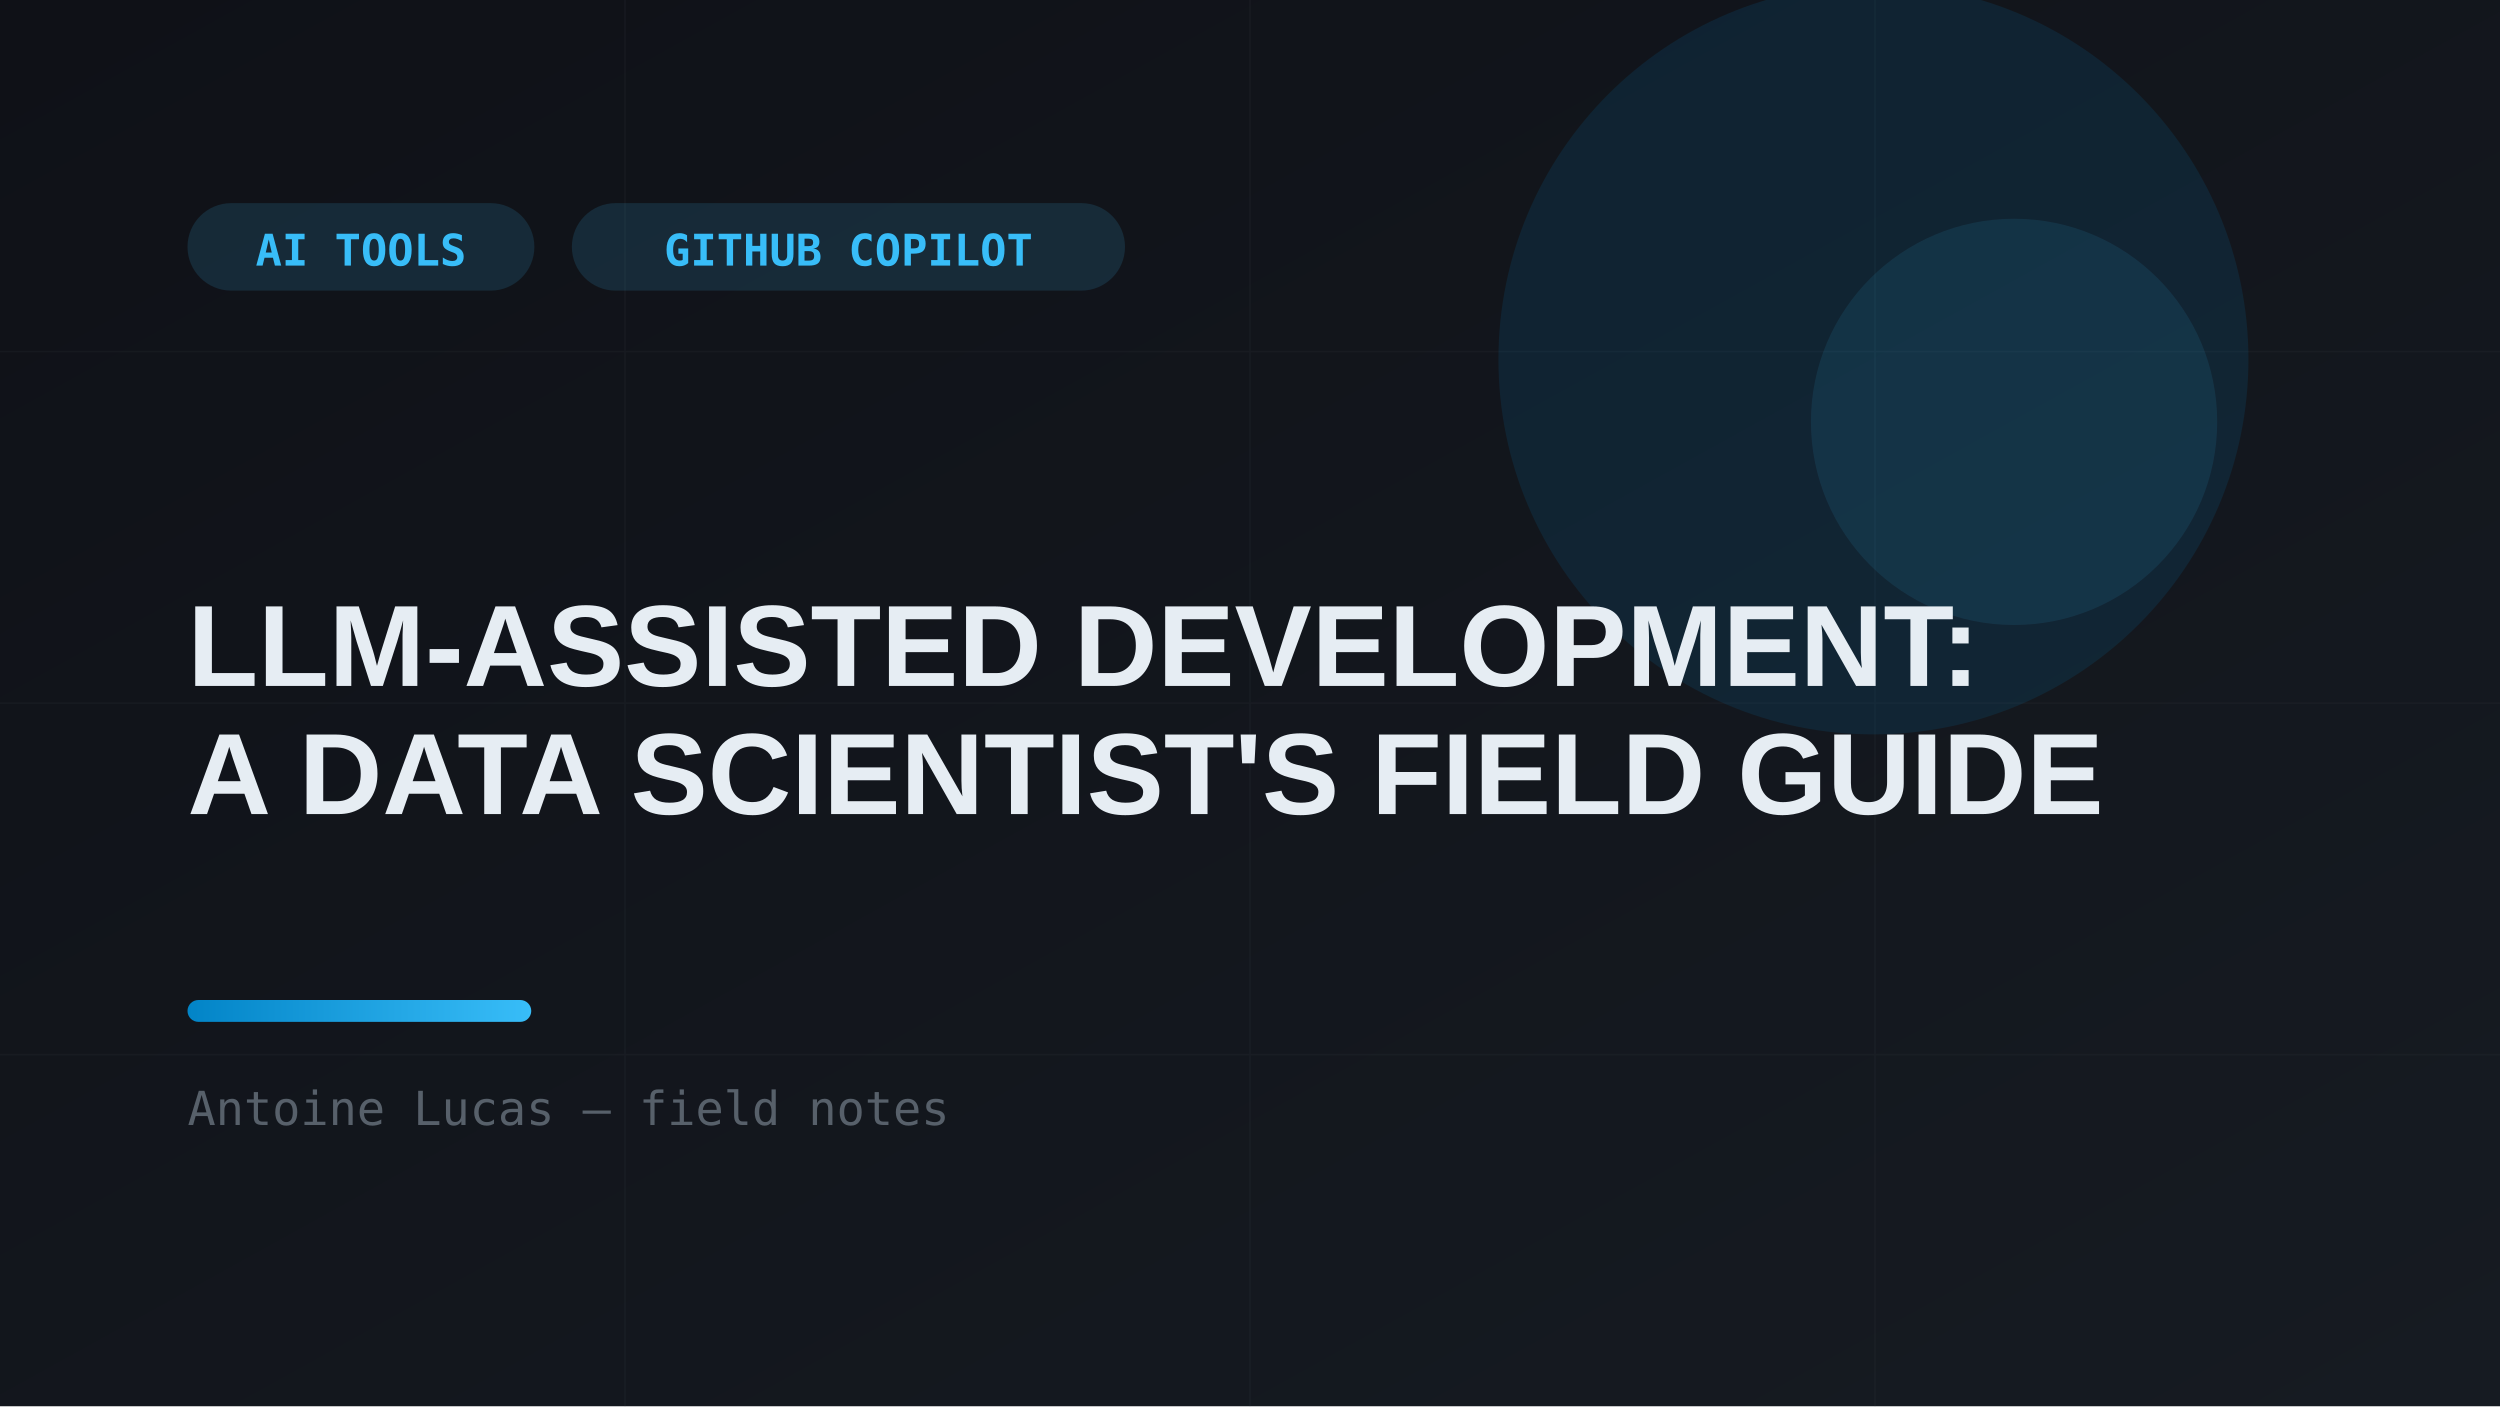
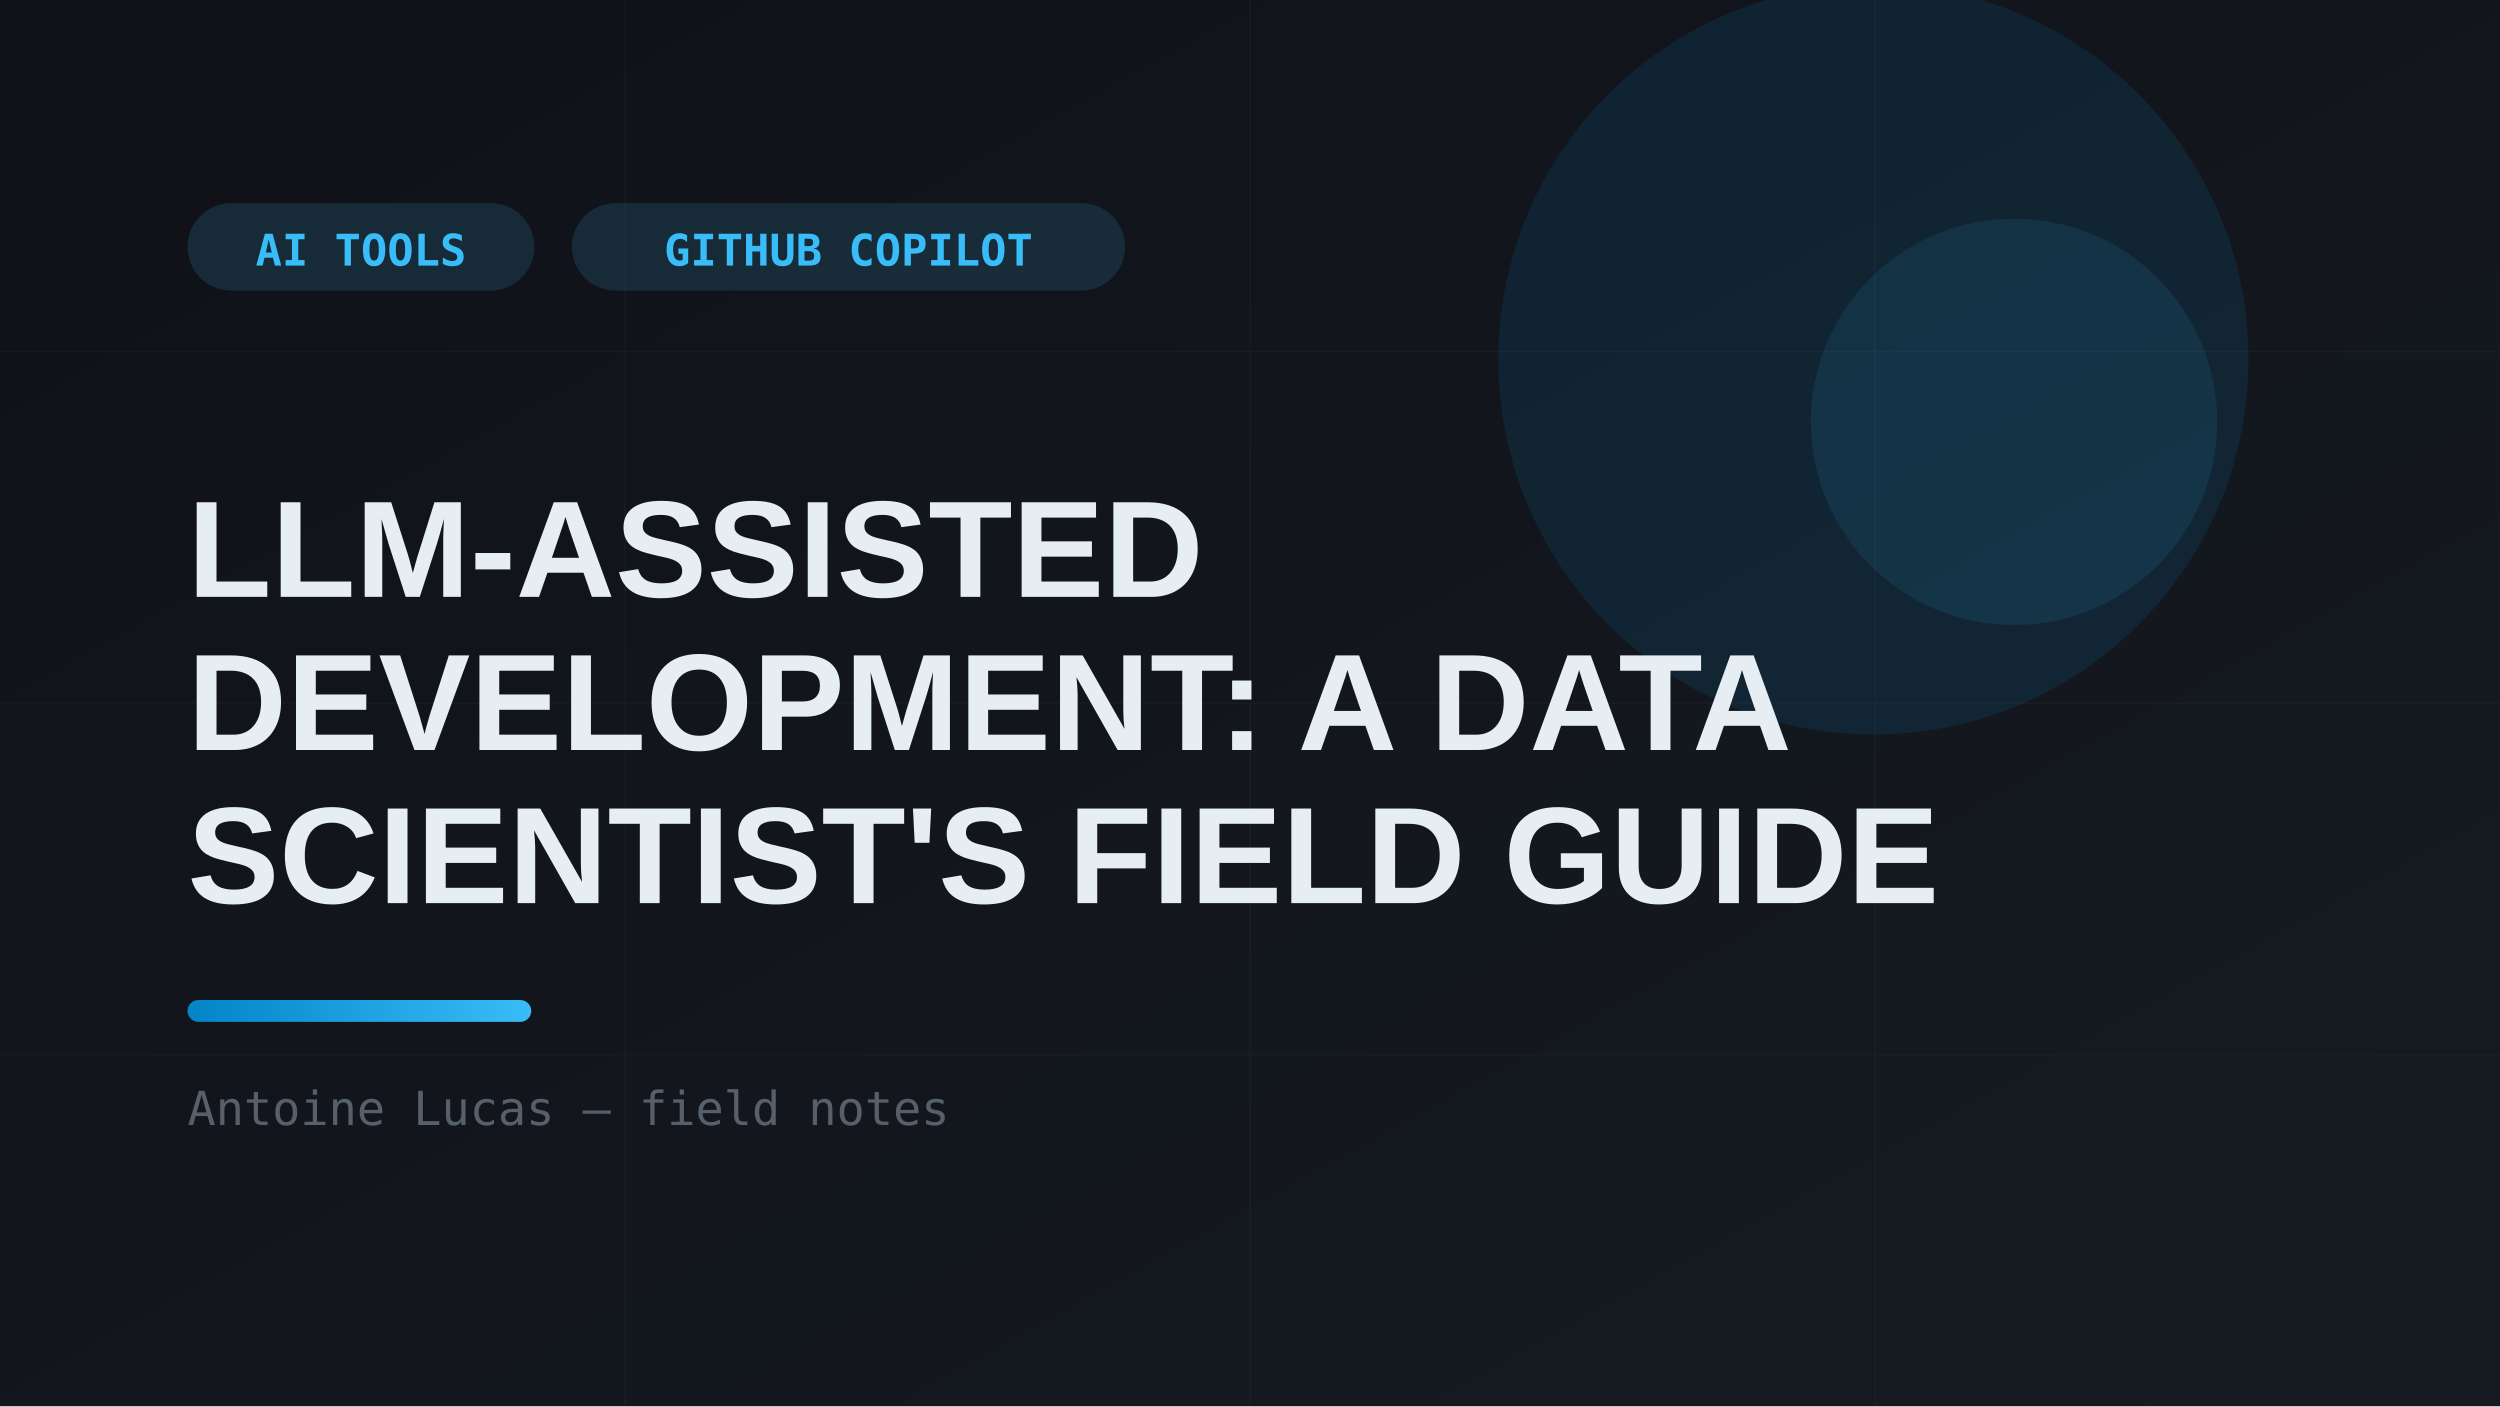
<svg xmlns="http://www.w3.org/2000/svg" viewBox="0 0 1600 900" role="img" aria-label="Cover for LLM-Assisted Development: A Data Scientist's Field Guide">
  <defs>
    <linearGradient id="bg" x1="0%" y1="0%" x2="100%" y2="100%">
      <stop offset="0%" stop-color="#0F1117" />
      <stop offset="100%" stop-color="#161B22" />
    </linearGradient>
    <linearGradient id="accent" x1="0%" y1="0%" x2="100%" y2="0%">
      <stop offset="0%" stop-color="#0284C7" />
      <stop offset="100%" stop-color="#38BDF8" />
    </linearGradient>
  </defs>
  <rect width="1600" height="900" fill="url(#bg)" />
  <g opacity="0.18" stroke="#30363D" stroke-width="1">
    <path d="M0 225H1600" />
    <path d="M0 450H1600" />
    <path d="M0 675H1600" />
    <path d="M400 0V900" />
    <path d="M800 0V900" />
    <path d="M1200 0V900" />
  </g>
  <circle cx="1199" cy="230" r="240" fill="#0284C7" opacity="0.13" />
  <circle cx="1289" cy="270" r="130" fill="#38BDF8" opacity="0.10" />
  <rect x="120" y="130" width="222" height="56" rx="28" fill="#38BDF8" opacity="0.14" />
  <text x="231.0" y="170" fill="#38BDF8" font-family="JetBrains Mono, monospace" font-size="28" font-weight="600" text-anchor="middle">AI TOOLS</text>
  <rect x="366" y="130" width="354" height="56" rx="28" fill="#38BDF8" opacity="0.14" />
  <text x="543.0" y="170" fill="#38BDF8" font-family="JetBrains Mono, monospace" font-size="28" font-weight="600" text-anchor="middle">GITHUB COPILOT</text>
-   <text x="120" y="439" fill="#E6EDF3" font-family="Space Grotesk, Arial, sans-serif" font-size="74" font-weight="700">LLM-ASSISTED DEVELOPMENT:</text>
-   <text x="120" y="521" fill="#E6EDF3" font-family="Space Grotesk, Arial, sans-serif" font-size="74" font-weight="700">A DATA SCIENTIST'S FIELD GUIDE</text>
+   <text x="120" y="382" fill="#E6EDF3" font-family="Space Grotesk, Arial, sans-serif" font-size="88" font-weight="700">LLM-ASSISTED</text>
+   <text x="120" y="480" fill="#E6EDF3" font-family="Space Grotesk, Arial, sans-serif" font-size="88" font-weight="700">DEVELOPMENT: A DATA</text>
+   <text x="120" y="578" fill="#E6EDF3" font-family="Space Grotesk, Arial, sans-serif" font-size="88" font-weight="700">SCIENTIST'S FIELD GUIDE</text>
  <rect x="120" y="640" width="220" height="14" rx="7" fill="url(#accent)" />
  <text x="120" y="720" fill="#57606A" font-family="JetBrains Mono, monospace" font-size="30">Antoine Lucas — field notes</text>
</svg>
